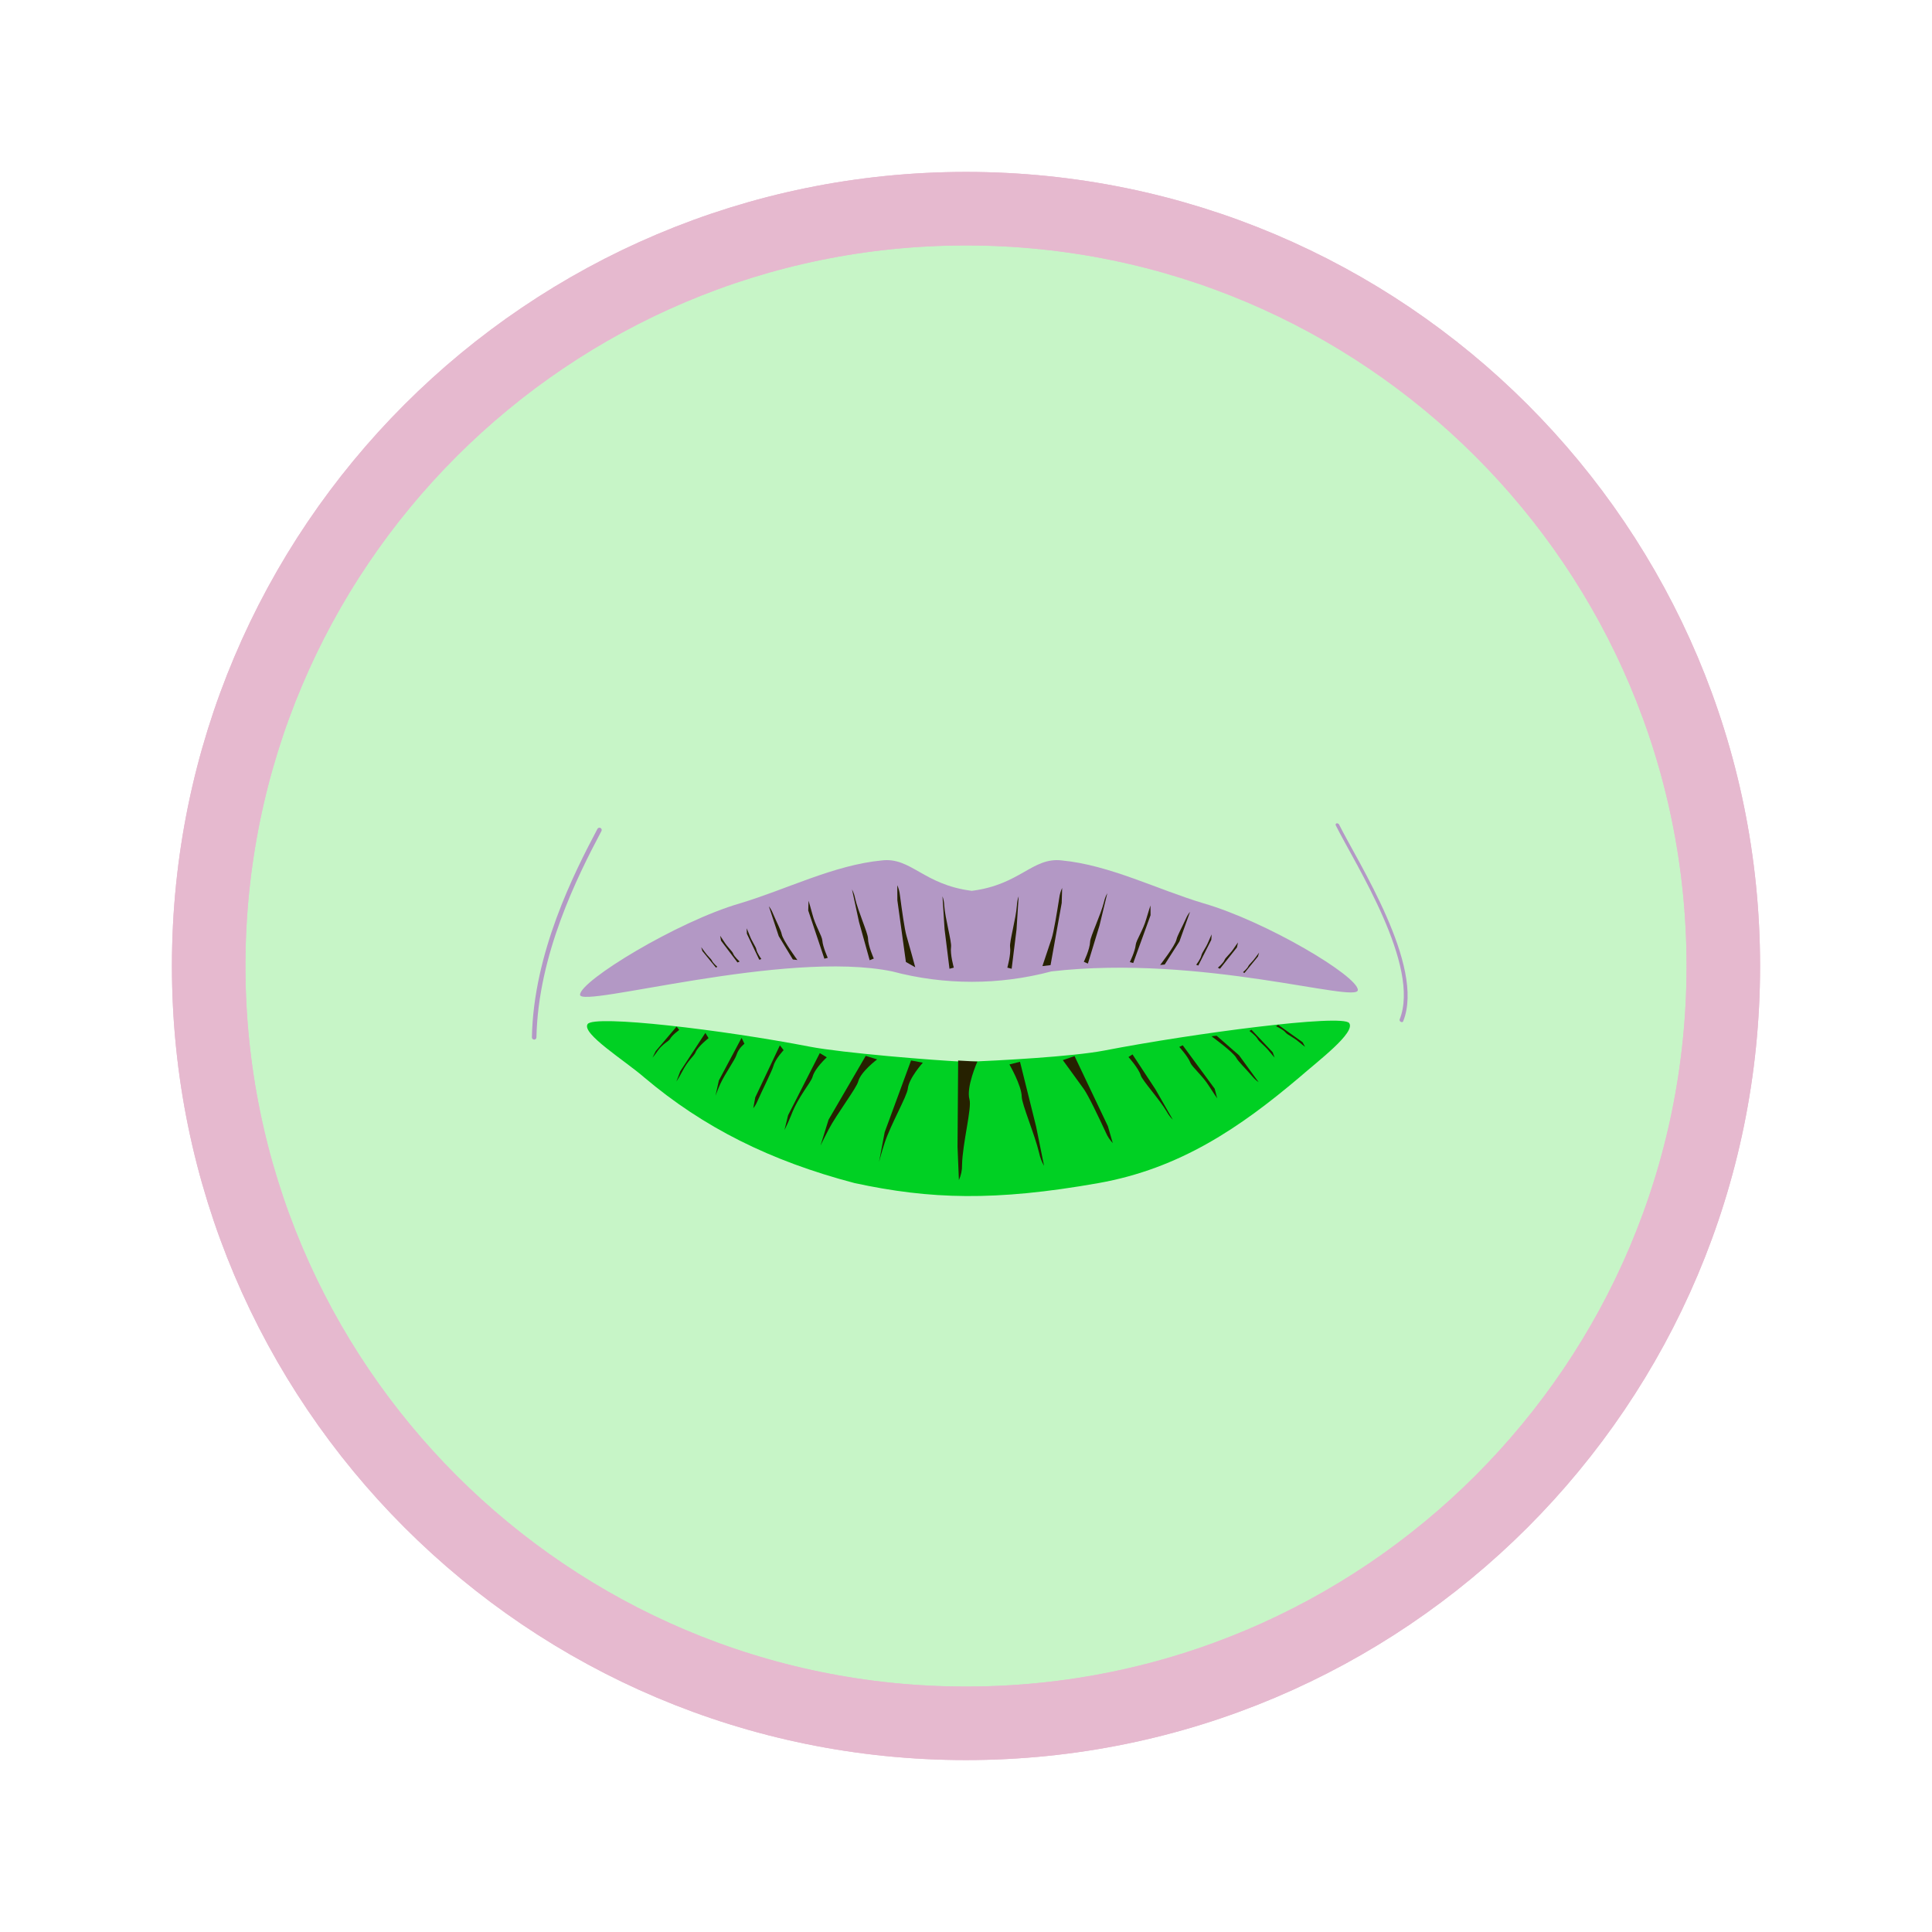
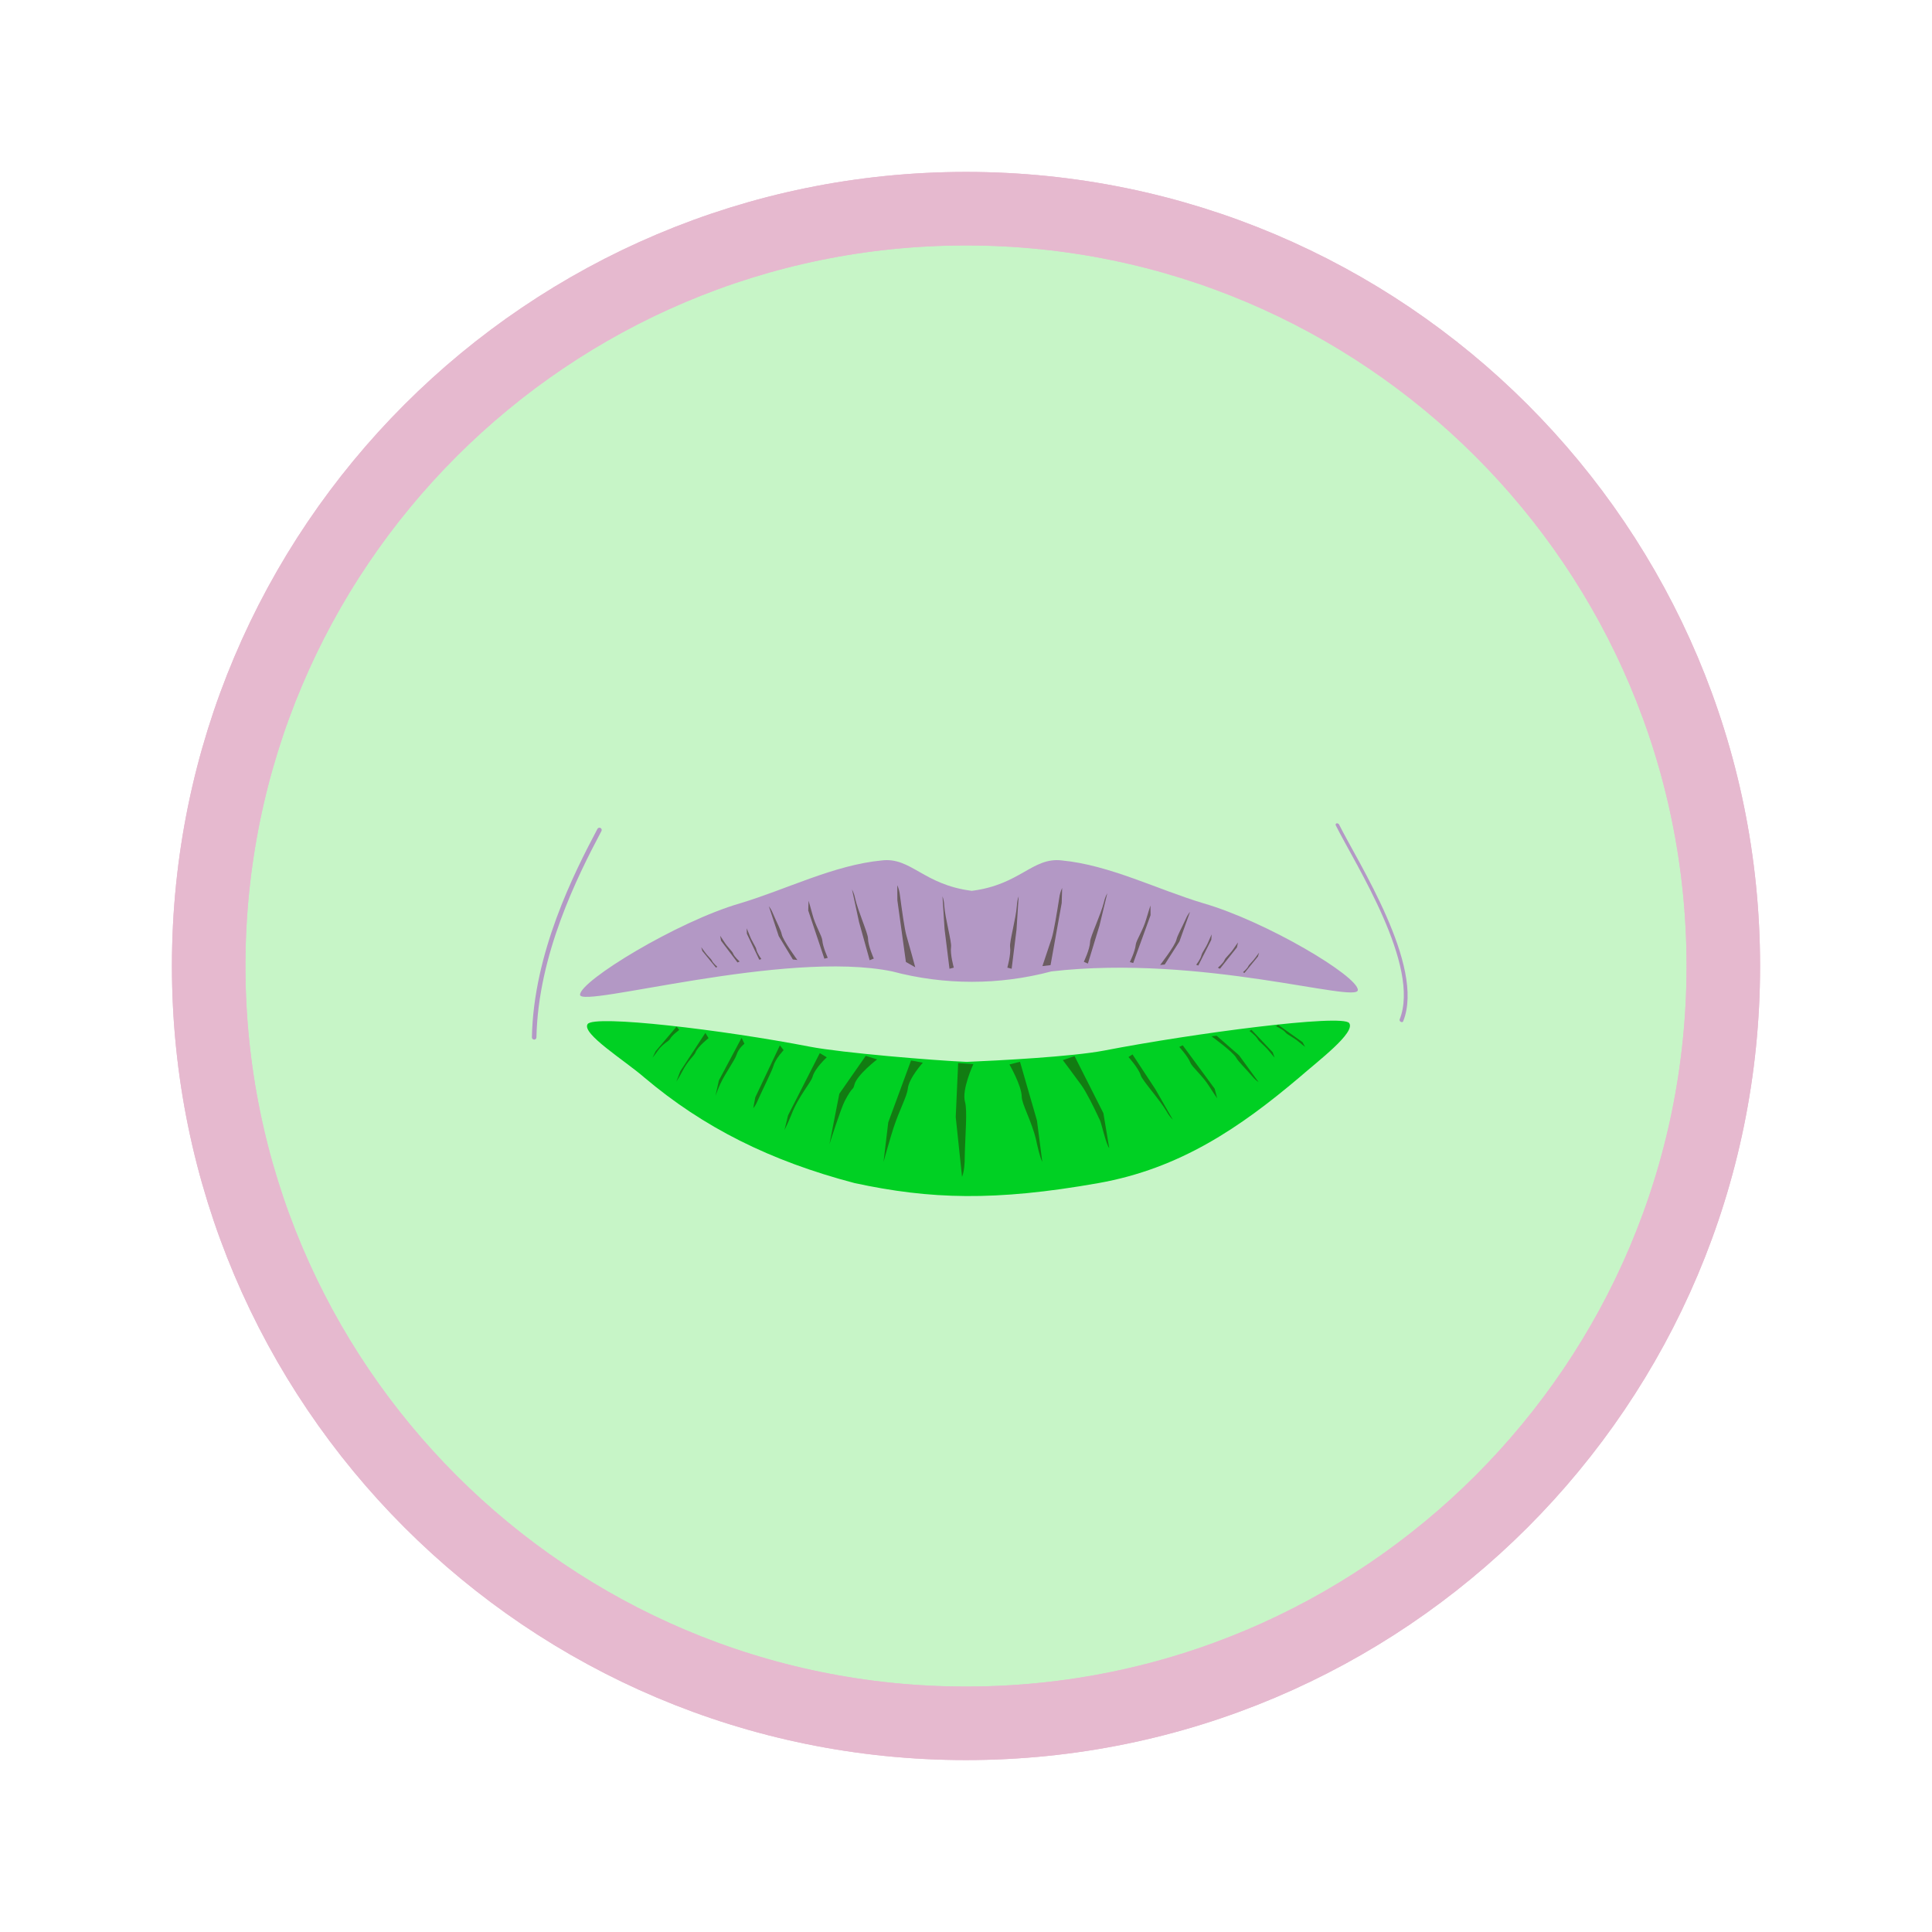
<svg xmlns="http://www.w3.org/2000/svg" width="764.23" height="764.23" viewBox="0 0 764.23 764.23" version="1.1" id="svg7" xml:space="preserve">
  <defs id="defs2">
    <clipPath clipPathUnits="userSpaceOnUse" id="clipPath40">
      <g id="g41">
        <rect width="1920" height="1080" id="rect40" x="0" y="0" />
      </g>
    </clipPath>
    <clipPath clipPathUnits="userSpaceOnUse" id="clipPath39">
      <g id="g40">
        <rect width="1920" height="1080" id="rect39" x="0" y="0" />
      </g>
    </clipPath>
    <clipPath clipPathUnits="userSpaceOnUse" id="clipPath73">
      <g id="g75">
        <g id="g74" transform="matrix(1,0,0,0.7995202,0,112.539)">
          <rect width="1920" height="1080" id="rect73" x="0" y="0" />
        </g>
      </g>
    </clipPath>
    <clipPath clipPathUnits="userSpaceOnUse" id="clipPath71">
      <g id="g73">
        <g id="g72" transform="matrix(1,0,0,0.7995202,0,112.539)">
          <rect width="1920" height="1080" id="rect71" x="0" y="0" />
        </g>
      </g>
    </clipPath>
    <clipPath clipPathUnits="userSpaceOnUse" id="clipPath69">
      <g id="g71">
        <g id="g70" transform="matrix(1,0,0,0.7995202,0,112.539)">
          <rect width="1920" height="1080" id="rect69" x="0" y="0" />
        </g>
      </g>
    </clipPath>
    <clipPath clipPathUnits="userSpaceOnUse" id="clipPath67">
      <g id="g69">
        <g id="g68" transform="matrix(1,0,0,0.7995202,0,112.539)">
          <rect width="1920" height="1080" id="rect67" x="0" y="0" />
        </g>
      </g>
    </clipPath>
    <clipPath clipPathUnits="userSpaceOnUse" id="clipPath65">
      <g id="g67">
        <g id="g66" transform="matrix(1,0,0,0.7995202,0,112.539)">
          <rect width="1920" height="1080" id="rect65" x="0" y="0" />
        </g>
      </g>
    </clipPath>
    <clipPath clipPathUnits="userSpaceOnUse" id="clipPath63">
      <g id="g65">
        <g id="g64" transform="matrix(1,0,0,0.7995202,0,112.539)">
          <rect width="1920" height="1080" id="rect63" x="0" y="0" />
        </g>
      </g>
    </clipPath>
    <clipPath clipPathUnits="userSpaceOnUse" id="clipPath61">
      <g id="g63">
        <g id="g62" transform="matrix(1,0,0,0.7995202,0,112.539)">
          <rect width="1920" height="1080" id="rect61" x="0" y="0" />
        </g>
      </g>
    </clipPath>
    <clipPath clipPathUnits="userSpaceOnUse" id="clipPath59">
      <g id="g61">
        <g id="g60" transform="matrix(1,0,0,0.7995202,0,112.539)">
          <rect width="1920" height="1080" id="rect59" x="0" y="0" />
        </g>
      </g>
    </clipPath>
    <clipPath clipPathUnits="userSpaceOnUse" id="clipPath57">
      <g id="g59">
        <g id="g58" transform="matrix(1,0,0,0.7995202,0,112.539)">
          <rect width="1920" height="1080" id="rect57" x="0" y="0" />
        </g>
      </g>
    </clipPath>
    <clipPath clipPathUnits="userSpaceOnUse" id="clipPath55">
      <g id="g57">
        <g id="g56" transform="matrix(1,0,0,0.7995202,0,112.539)">
          <rect width="1920" height="1080" id="rect55" x="0" y="0" />
        </g>
      </g>
    </clipPath>
    <clipPath clipPathUnits="userSpaceOnUse" id="clipPath53">
      <g id="g55">
        <g id="g54" transform="matrix(1,0,0,0.7995202,0,112.539)">
          <rect width="1920" height="1080" id="rect53" x="0" y="0" />
        </g>
      </g>
    </clipPath>
    <clipPath clipPathUnits="userSpaceOnUse" id="clipPath51">
      <g id="g53">
        <g id="g52" transform="matrix(1,0,0,0.7995202,0,112.539)">
          <rect width="1920" height="1080" id="rect51" x="0" y="0" />
        </g>
      </g>
    </clipPath>
    <clipPath clipPathUnits="userSpaceOnUse" id="clipPath49">
      <g id="g51">
        <g id="g50" transform="matrix(1,0,0,0.7995202,0,112.539)">
          <rect width="1920" height="1080" id="rect49" x="0" y="0" />
        </g>
      </g>
    </clipPath>
    <clipPath clipPathUnits="userSpaceOnUse" id="clipPath47">
      <g id="g49">
        <g id="g48" transform="matrix(1,0,0,0.7995202,0,112.539)">
          <rect width="1920" height="1080" id="rect47" x="0" y="0" />
        </g>
      </g>
    </clipPath>
    <clipPath clipPathUnits="userSpaceOnUse" id="clipPath45">
      <g id="g47">
        <g id="g46" transform="matrix(1,0,0,0.7995202,0,112.539)">
          <rect width="1920" height="1080" id="rect45" x="0" y="0" />
        </g>
      </g>
    </clipPath>
    <clipPath clipPathUnits="userSpaceOnUse" id="clipPath11">
      <g id="g12">
        <rect width="1920" height="1080" id="rect11" x="0" y="0" />
      </g>
    </clipPath>
    <clipPath clipPathUnits="userSpaceOnUse" id="clipPath10">
      <g id="g11">
        <rect width="1920" height="1080" id="rect10" x="0" y="0" />
      </g>
    </clipPath>
    <clipPath clipPathUnits="userSpaceOnUse" id="clipPath9">
      <g id="g10">
        <rect width="1920" height="1080" id="rect9" x="0" y="0" />
      </g>
    </clipPath>
    <clipPath clipPathUnits="userSpaceOnUse" id="clipPath8">
      <g id="g9">
        <rect width="1920" height="1080" id="rect8" x="0" y="0" />
      </g>
    </clipPath>
    <clipPath clipPathUnits="userSpaceOnUse" id="clipPath7">
      <g id="g8">
        <rect width="1920" height="1080" id="rect7" x="0" y="0" />
      </g>
    </clipPath>
    <clipPath clipPathUnits="userSpaceOnUse" id="clipPath6">
      <g id="g7">
        <rect width="1920" height="1080" id="rect6" x="0" y="0" />
      </g>
    </clipPath>
    <clipPath clipPathUnits="userSpaceOnUse" id="clipPath8-5">
      <g id="g9-7">
        <rect width="1920" height="1080" id="rect8-8" x="0" y="0" />
      </g>
    </clipPath>
    <clipPath clipPathUnits="userSpaceOnUse" id="clipPath8-5-6">
      <g id="g9-7-7">
        <rect width="1920" height="1080" id="rect8-8-5" x="0" y="0" />
      </g>
    </clipPath>
  </defs>
  <circle style="opacity:0.952;fill:#c4f4c4;fill-opacity:1;stroke:#e6b9cf;stroke-width:29.077;stroke-dasharray:none;stroke-opacity:1" id="path44" cx="382.115" cy="382.115" r="299.569" />
  <path id="Pfad_1347" data-name="Pfad 1347" d="m 476.103,357.33 c -18.296,-5.471 -37.082,-15.147 -56.091,-16.974 -11.603,-1.368 -16.401,9.602 -35.605,12.027 -19.204,-2.425 -24.002,-13.399 -35.605,-12.027 -19.009,1.827 -37.795,11.503 -56.091,16.974 -24.883,7.22 -63.27,30.67 -63.27,36.156 0,5.486 81.117,-17.973 123.481,-9.232 20.635,5.485 42.344,5.485 62.979,0 59.37,-6.847 121.213,12.833 121.213,7.343 0,-5.49 -36.127,-27.047 -61.01,-34.267 z" fill="#f79885" style="display:inline;fill:#b398c5;fill-opacity:1;stroke-width:1.954" />
  <path id="Pfad_1348" data-name="Pfad 1348" d="m 533.702,404.704 c -2.58,-3.745 -62.04,4.101 -96.85,10.845 -12.675,2.441 -41.556,3.944 -54.452,4.495 -12.896,-0.551 -49.277,-3.554 -61.952,-5.995 -34.81,-6.745 -85.415,-12.712 -87.995,-8.967 -2.58,3.745 14.738,14.436 22.474,21.18 23.29,19.694 49.753,32.971 83.113,41.721 29.724,6.411 55.48,7.271 96.501,0 32.226,-5.727 56.044,-22.027 79.333,-41.721 7.726,-6.745 22.406,-17.811 19.828,-21.558 z" fill="#f79885" style="display:inline;fill:#00d023;fill-opacity:1;stroke-width:1.954" />
  <path d="m 528.402,326.509 a 0.799,0.618 37.011 0 1 0.324,-0.825 0.799,0.618 37.011 0 1 0.566,0.088 0.799,0.618 37.011 0 1 0.429,0.431 c 0.924,1.86 2.148,4.13 3.567,6.72 1.419,2.59 3.032,5.498 4.733,8.639 1.7,3.14 3.488,6.51 5.257,10.022 0.884,1.756 1.765,3.547 2.626,5.362 0.862,1.815 1.704,3.653 2.516,5.505 0.812,1.852 1.594,3.719 2.331,5.588 0.738,1.869 1.43,3.739 2.065,5.603 0.636,1.864 1.213,3.722 1.719,5.559 0.506,1.838 0.941,3.656 1.291,5.445 0.349,1.789 0.615,3.55 0.78,5.269 0.165,1.719 0.23,3.396 0.183,5.023 -0.047,1.627 -0.206,3.202 -0.492,4.715 -0.143,0.757 -0.317,1.499 -0.525,2.223 -0.208,0.724 -0.451,1.43 -0.727,2.119 a 0.799,0.618 37.011 0 1 -0.21,0.242 0.799,0.618 37.011 0 1 -0.342,0.079 0.799,0.618 37.011 0 1 -0.383,-0.109 0.799,0.618 37.011 0 1 -0.465,-0.951 c 0.263,-0.656 0.493,-1.33 0.691,-2.023 0.197,-0.693 0.363,-1.405 0.499,-2.132 0.272,-1.454 0.423,-2.971 0.464,-4.546 0.042,-1.574 -0.024,-3.204 -0.186,-4.876 -0.162,-1.673 -0.421,-3.389 -0.762,-5.138 -0.341,-1.749 -0.767,-3.532 -1.262,-5.335 -0.495,-1.803 -1.06,-3.627 -1.684,-5.463 -0.624,-1.836 -1.305,-3.683 -2.031,-5.529 -0.727,-1.846 -1.499,-3.694 -2.304,-5.528 -1.609,-3.67 -3.345,-7.29 -5.101,-10.775 -1.756,-3.485 -3.534,-6.836 -5.228,-9.964 -1.695,-3.129 -3.308,-6.037 -4.733,-8.639 -1.424,-2.601 -2.66,-4.895 -3.605,-6.798 z" style="fill:#b398c5;stroke-width:1.171;stroke-linecap:round;stroke-miterlimit:10" id="path32" />
  <path d="m 237.911,328.727 a 0.898,0.898 0 0 0 -0.372,-1.213 0.898,0.898 0 0 0 -0.683,-0.067 0.898,0.898 0 0 0 -0.533,0.439 c -1.179,2.223 -2.457,4.657 -3.794,7.282 -1.337,2.624 -2.733,5.439 -4.143,8.419 -1.411,2.981 -2.837,6.126 -4.237,9.418 -1.4,3.291 -2.774,6.728 -4.079,10.284 -1.305,3.556 -2.54,7.232 -3.666,11.008 -1.126,3.776 -2.142,7.651 -3.004,11.601 -0.431,1.975 -0.824,3.969 -1.174,5.979 -0.349,2.01 -0.656,4.033 -0.913,6.073 -0.257,2.039 -0.464,4.093 -0.618,6.155 -0.154,2.063 -0.255,4.136 -0.295,6.217 a 0.898,0.898 0 0 0 0.253,0.638 0.898,0.898 0 0 0 0.629,0.277 0.898,0.898 0 0 0 0.345,-0.063 0.898,0.898 0 0 0 0.297,-0.187 0.898,0.898 0 0 0 0.198,-0.288 0.898,0.898 0 0 0 0.075,-0.341 c 0.04,-2.046 0.139,-4.086 0.291,-6.117 0.152,-2.031 0.358,-4.054 0.612,-6.064 0.254,-2.01 0.556,-4.006 0.902,-5.989 0.345,-1.983 0.735,-3.951 1.161,-5.901 0.853,-3.901 1.857,-7.732 2.971,-11.467 1.114,-3.735 2.338,-7.374 3.631,-10.898 1.293,-3.524 2.656,-6.934 4.044,-10.201 1.389,-3.267 2.802,-6.393 4.203,-9.356 1.401,-2.963 2.787,-5.763 4.117,-8.377 1.33,-2.614 2.605,-5.04 3.781,-7.258 z" style="fill:#b398c5;stroke-width:1.496;stroke-linecap:round;stroke-miterlimit:10" id="path31" />
-   <path id="Pfad_395" data-name="Pfad 395" d="m 293.348,410.53 -8.989,16.855 -1.336,6.05 c 0,0 1.074,-2.911 1.942,-4.762 1.897,-4.064 5.763,-9.436 6.344,-11.329 0.844,-2.751 3.162,-4.463 3.162,-4.463 z" fill="#42210b" style="fill:#262100;fill-opacity:1;stroke-width:1.343" />
-   <path id="Pfad_396" data-name="Pfad 396" d="m 324.275,416.576 -12.534,24.572 -1.422,5.858 c 0.95,-1.878 1.826,-3.822 2.625,-5.824 2.872,-7.577 7.855,-12.925 8.482,-15.257 0.912,-3.388 5.622,-7.688 5.622,-7.688 z" fill="#42210b" style="fill:#262100;fill-opacity:1;stroke-width:1.4" />
-   <path id="Pfad_397" data-name="Pfad 397" d="m 267.636,406.09 -8.255,9.685 -1.276,2.6 c 0,0 1.085,-1.278 1.804,-2.361 2.107,-3.172 4.646,-4.081 5.181,-5.103 0.778,-1.489 3.587,-3.491 3.587,-3.491 z" fill="#42210b" style="fill:#262100;fill-opacity:1;stroke-width:0.943" />
-   <path id="Pfad_398" data-name="Pfad 398" d="m 279.013,408.578 -9.93,15.177 -1.531,4.061 c 0,0 1.301,-2.001 2.17,-3.692 2.532,-4.959 4.77,-6.286 5.421,-7.88 0.934,-2.324 5.136,-5.601 5.136,-5.601 z" fill="#42210b" style="fill:#262100;fill-opacity:1;stroke-width:1.409" />
-   <path id="Pfad_399" data-name="Pfad 399" d="m 342.447,417.672 -14.684,25.215 -3.194,10.243 c 0,0 1.665,-3.435 3.194,-6.332 3.363,-6.359 11.037,-16.375 11.719,-19.022 0.994,-3.848 7.482,-8.723 7.482,-8.723 z" fill="#42210b" style="fill:#262100;fill-opacity:1;stroke-width:1.551" />
-   <path id="Pfad_400" data-name="Pfad 400" d="m 360.384,419.479 -10.435,28.362 -2.22,11.733 c 0,0 1.141,-4.348 2.244,-7.628 2.424,-7.211 8.812,-18.363 9.113,-21.266 0.436,-4.23 5.953,-10.31 5.953,-10.31 z" fill="#42210b" style="fill:#262100;fill-opacity:1;stroke-width:1.51" />
-   <path id="Pfad_401" data-name="Pfad 401" d="m 379.009,419.508 -0.247,34.075 0.544,13.22 a 23.964,17.898 0 0 0 1.247,-6.001 c 0.175,-8.526 3.917,-22.524 2.949,-25.876 -1.415,-4.875 3.115,-15 3.115,-15 z" fill="#42210b" style="fill:#262100;fill-opacity:1;stroke-width:1.991" />
-   <path id="Pfad_402" data-name="Pfad 402" d="m 308.498,413.506 -9.736,20.557 -0.801,4.304 c 0.629,-0.727 1.19,-1.672 1.657,-2.79 1.947,-4.431 5.774,-11.961 6.324,-13.933 0.801,-2.87 4.031,-6.232 4.031,-6.232 z" fill="#42210b" style="fill:#262100;fill-opacity:1;stroke-width:1.176" />
-   <path id="Pfad_403" data-name="Pfad 403" d="m 481.25,409.695 8.874,7.745 7.763,10.647 a 11.574,13.486 0 0 1 -2.488,-2.271 c -3.024,-3.508 -5.535,-5.848 -6.385,-7.408 -1.245,-2.271 -9.788,-8.494 -9.788,-8.494 z" fill="#42210b" style="fill:#262100;fill-opacity:1;stroke-width:1.457" />
-   <path id="Pfad_404" data-name="Pfad 404" d="m 447.975,417.087 9.106,13.859 6.832,11.944 c -0.949,-0.916 -1.75,-1.969 -2.376,-3.122 -2.696,-4.681 -9.655,-12.346 -10.272,-14.346 -0.904,-2.91 -4.879,-7.294 -4.879,-7.294 z" fill="#42210b" style="fill:#262100;fill-opacity:1;stroke-width:1.278" />
-   <path id="Pfad_405" data-name="Pfad 405" d="m 425.055,417.755 13.179,27.71 1.943,6.712 a 18.45,14.947 0 0 1 -2.725,-4.149 c -2.871,-6.166 -6.865,-14.62 -8.773,-17.298 -2.426,-3.401 -8.269,-11.384 -8.269,-11.384 z" fill="#42210b" style="fill:#262100;fill-opacity:1;stroke-width:1.68" />
-   <path id="Pfad_406" data-name="Pfad 406" d="m 403.476,420.001 6.358,25.556 3.162,15.622 a 16.334,16.867 0 0 1 -1.947,-5.1 c -1.774,-7.435 -6.842,-19.235 -6.887,-22.274 -0.069,-4.426 -4.871,-12.748 -4.871,-12.748 z" fill="#42210b" style="fill:#262100;fill-opacity:1;stroke-width:1.591" />
-   <path id="Pfad_407" data-name="Pfad 407" d="m 467.84,413.472 12.639,17.179 1.001,3.811 c 0,0 -2.181,-3.153 -3.288,-4.939 -2.432,-3.924 -6.637,-7.416 -7.325,-9.162 -1,-2.541 -4.397,-6.229 -4.397,-6.229 z" fill="#42210b" style="fill:#262100;fill-opacity:1;stroke-width:1.237" />
-   <path id="Pfad_408" data-name="Pfad 408" d="m 495.037,407.328 8.403,8.914 0.74,2.103 c 0,0 -1.457,-1.647 -2.2,-2.587 -1.636,-2.067 -3.982,-3.735 -4.464,-4.688 -0.702,-1.379 -3.313,-3.273 -3.313,-3.273 z" fill="#42210b" style="fill:#262100;fill-opacity:1;stroke-width:0.968" />
-   <path id="Pfad_409" data-name="Pfad 409" d="m 505.594,405.376 9.677,6.893 0.976,1.832 c 0,0 -1.686,-1.288 -2.558,-2.039 -1.915,-1.651 -4.54,-2.812 -5.136,-3.613 -0.864,-1.166 -3.793,-2.496 -3.793,-2.496 z" fill="#42210b" style="fill:#262100;fill-opacity:1;stroke-width:0.966" />
+   <g id="g1" style="opacity:0.48">
+     <path id="Pfad_395" data-name="Pfad 395" d="m 293.348,410.53 -8.989,16.855 -1.336,6.05 c 0,0 1.074,-2.911 1.942,-4.762 1.897,-4.064 5.763,-9.436 6.344,-11.329 0.844,-2.751 3.162,-4.463 3.162,-4.463 z" fill="#42210b" style="fill:#262100;fill-opacity:1;stroke-width:1.343" />
+     <path id="Pfad_396" data-name="Pfad 396" d="m 324.275,416.576 -12.534,24.572 -1.422,5.858 c 0.95,-1.878 1.826,-3.822 2.625,-5.824 2.872,-7.577 7.855,-12.925 8.482,-15.257 0.912,-3.388 5.622,-7.688 5.622,-7.688 z" fill="#42210b" style="fill:#262100;fill-opacity:1;stroke-width:1.4" />
+     <path id="Pfad_397" data-name="Pfad 397" d="m 267.636,406.09 -8.255,9.685 -1.276,2.6 c 0,0 1.085,-1.278 1.804,-2.361 2.107,-3.172 4.646,-4.081 5.181,-5.103 0.778,-1.489 3.587,-3.491 3.587,-3.491 z" fill="#42210b" style="fill:#262100;fill-opacity:1;stroke-width:0.943" />
+     <path id="Pfad_398" data-name="Pfad 398" d="m 279.013,408.578 -9.93,15.177 -1.531,4.061 c 0,0 1.301,-2.001 2.17,-3.692 2.532,-4.959 4.77,-6.286 5.421,-7.88 0.934,-2.324 5.136,-5.601 5.136,-5.601 z" fill="#42210b" style="fill:#262100;fill-opacity:1;stroke-width:1.409" />
+     <path id="Pfad_399" data-name="Pfad 399" d="m 342.447,417.672 -10.434,14.965 -3.926,19.993 c 0,0 4.549,-14.251 6.078,-17.148 3.363,-6.359 3.135,-3.81 3.818,-6.456 0.994,-3.848 8.982,-9.973 8.982,-9.973 z" fill="#42210b" style="fill:#262100;fill-opacity:1;stroke-width:1.551" />
+     <path id="Pfad_400" data-name="Pfad 400" d="m 360.384,419.479 -9.02,24.473 -1.867,15.622 c 0,0 2.908,-10.359 4.012,-13.639 2.424,-7.211 5.276,-12.353 5.577,-15.256 0.436,-4.23 5.953,-10.31 5.953,-10.31 z" fill="#42210b" style="fill:#262100;fill-opacity:1;stroke-width:1.51" />
+     <path id="Pfad_401" data-name="Pfad 401" d="m 379.009,420.508 -0.954,21.347 2.488,23.65 c 0.87,-1.933 1.115,-5.73 1.07,-7.769 0.175,-8.526 1.089,-18.458 0.121,-21.81 -1.415,-4.875 3.292,-15 3.292,-15 z" fill="#42210b" style="fill:#262100;fill-opacity:1;stroke-width:1.991" />
+     <path id="Pfad_402" data-name="Pfad 402" d="m 308.498,413.506 -9.736,20.557 -0.801,4.304 c 0.629,-0.727 1.19,-1.672 1.657,-2.79 1.947,-4.431 5.774,-11.961 6.324,-13.933 0.801,-2.87 4.031,-6.232 4.031,-6.232 z" fill="#42210b" style="fill:#262100;fill-opacity:1;stroke-width:1.176" />
+     <path id="Pfad_403" data-name="Pfad 403" d="m 481.25,409.695 8.874,7.745 7.763,10.647 a 11.574,13.486 0 0 1 -2.488,-2.271 c -3.024,-3.508 -5.535,-5.848 -6.385,-7.408 -1.245,-2.271 -9.788,-8.494 -9.788,-8.494 z" fill="#42210b" style="fill:#262100;fill-opacity:1;stroke-width:1.457" />
+     <path id="Pfad_404" data-name="Pfad 404" d="m 447.975,417.087 9.106,13.859 6.832,11.944 c -0.949,-0.916 -1.75,-1.969 -2.376,-3.122 -2.696,-4.681 -9.655,-12.346 -10.272,-14.346 -0.904,-2.91 -4.879,-7.294 -4.879,-7.294 z" fill="#42210b" style="fill:#262100;fill-opacity:1;stroke-width:1.278" />
+     <path id="Pfad_405" data-name="Pfad 405" d="m 425.055,417.755 11.412,22.584 2.297,13.783 c -1.173,-1.258 -2.976,-9.376 -3.609,-10.867 -2.871,-6.166 -5.451,-11.261 -7.358,-13.939 -2.426,-3.401 -7.385,-9.97 -7.385,-9.97 z" fill="#42210b" style="fill:#262100;fill-opacity:1;stroke-width:1.68" />
+     <path id="Pfad_406" data-name="Pfad 406" d="m 403.476,420.001 6.712,23.258 2.101,16.329 c -0.914,-1.579 -2.102,-7.014 -2.478,-8.812 -1.774,-7.435 -5.605,-13.932 -5.65,-16.97 -0.069,-4.426 -4.871,-12.748 -4.871,-12.748 z" fill="#42210b" style="fill:#262100;fill-opacity:1;stroke-width:1.591" />
+     <path id="Pfad_407" data-name="Pfad 407" d="m 467.84,413.472 12.639,17.179 1.001,3.811 c 0,0 -2.181,-3.153 -3.288,-4.939 -2.432,-3.924 -6.637,-7.416 -7.325,-9.162 -1,-2.541 -4.397,-6.229 -4.397,-6.229 z" fill="#42210b" style="fill:#262100;fill-opacity:1;stroke-width:1.237" />
+     <path id="Pfad_408" data-name="Pfad 408" d="m 495.037,407.328 8.403,8.914 0.74,2.103 c 0,0 -1.457,-1.647 -2.2,-2.587 -1.636,-2.067 -3.982,-3.735 -4.464,-4.688 -0.702,-1.379 -3.313,-3.273 -3.313,-3.273 z" fill="#42210b" style="fill:#262100;fill-opacity:1;stroke-width:0.968" />
+     <path id="Pfad_409" data-name="Pfad 409" d="m 505.594,405.376 9.677,6.893 0.976,1.832 c 0,0 -1.686,-1.288 -2.558,-2.039 -1.915,-1.651 -4.54,-2.812 -5.136,-3.613 -0.864,-1.166 -3.793,-2.496 -3.793,-2.496 z" fill="#42210b" style="fill:#262100;fill-opacity:1;stroke-width:0.966" />
+   </g>
  <circle style="opacity:1;fill:none;fill-opacity:1;stroke:#e6b9cf;stroke-width:29.077;stroke-dasharray:none;stroke-opacity:1" id="circle79" cx="382.115" cy="382.115" r="299.569" />
-   <path id="path3" data-name="Pfad 403" d="m 460.714,381.531 5.824,-9.119 4.191,-11.71 c -0.642,0.769 -1.183,1.662 -1.609,2.653 -1.782,3.945 -3.395,6.669 -3.762,8.331 -0.54,2.422 -6.435,10.011 -6.435,10.011 z" fill="#42210b" style="fill:#262100;fill-opacity:1;stroke-width:1.361" />
-   <path id="path4" data-name="Pfad 404" d="m 430.329,381.158 4.596,-15.058 3.088,-12.788 c -0.602,1.06 -1.046,2.225 -1.314,3.453 -1.226,5.015 -5.421,13.701 -5.485,15.744 -0.098,2.974 -2.493,7.94 -2.493,7.94 z" fill="#42210b" style="fill:#262100;fill-opacity:1;stroke-width:1.194" />
-   <path id="path5" data-name="Pfad 405" d="m 415.56,381.768 4.413,-24.579 0.174,-5.945 c -0.581,1.258 -0.965,2.59 -1.14,3.947 -0.895,5.655 -2.162,13.419 -2.999,15.992 -1.065,3.269 -3.665,10.97 -3.665,10.97 z" fill="#42210b" style="fill:#262100;fill-opacity:1;stroke-width:1.297" />
-   <path id="path6" data-name="Pfad 407" d="m 448.257,380.946 6.86,-18.916 -0.029,-3.861 c 0,0 -1.14,3.446 -1.675,5.374 -1.175,4.236 -3.977,8.386 -4.161,10.197 -0.267,2.636 -2.328,6.825 -2.328,6.825 z" fill="#42210b" style="fill:#262100;fill-opacity:1;stroke-width:1.156" />
-   <path id="path7" data-name="Pfad 408" d="m 473.996,381.931 5.146,-10.159 0.146,-2.166 c 0,0 -0.868,1.859 -1.288,2.904 -0.925,2.297 -2.552,4.343 -2.745,5.351 -0.282,1.46 -2.085,3.772 -2.085,3.772 z" fill="#42210b" style="fill:#262100;fill-opacity:1;stroke-width:0.905" />
-   <path id="path8" data-name="Pfad 409" d="m 482.582,383.198 6.713,-8.447 0.412,-1.948 c 0,0 -1.15,1.556 -1.724,2.442 -1.262,1.948 -3.248,3.556 -3.574,4.439 -0.471,1.285 -2.679,3.112 -2.679,3.112 z" fill="#42210b" style="fill:#262100;fill-opacity:1;stroke-width:0.903" />
-   <path id="path15" data-name="Pfad 404" d="m 400.173,383.209 1.933,-15.565 0.838,-13.093 c -0.411,1.139 -0.647,2.356 -0.7,3.609 -0.343,5.137 -2.982,14.354 -2.692,16.38 0.417,2.949 -1.088,8.219 -1.088,8.219 z" fill="#42210b" style="fill:#262100;fill-opacity:1;stroke-width:1.194" />
-   <path id="path9" data-name="Pfad 403" d="m 313.628,379.535 -5.596,-9.246 -3.899,-11.8 c 0.622,0.783 1.141,1.687 1.543,2.688 1.683,3.983 3.228,6.742 3.554,8.412 0.48,2.433 6.185,10.151 6.185,10.151 z" fill="#42210b" style="fill:#262100;fill-opacity:1;stroke-width:1.361" />
-   <path id="path10" data-name="Pfad 404" d="m 344.014,379.837 -4.221,-15.156 -2.77,-12.853 c 0.576,1.073 0.99,2.247 1.228,3.481 1.101,5.041 5.08,13.817 5.093,15.862 0.024,2.975 2.296,7.993 2.296,7.993 z" fill="#42210b" style="fill:#262100;fill-opacity:1;stroke-width:1.194" />
-   <path id="path11" data-name="Pfad 405" d="m 358.341,380.518 -3.378,-24.412 -0.026,-5.947 c 0.549,1.271 0.901,2.611 1.042,3.971 0.755,5.673 1.829,13.463 2.601,16.055 0.984,3.292 3.458,12.438 3.458,12.438 z" fill="#42210b" style="fill:#262100;fill-opacity:1;stroke-width:1.297" />
-   <path id="path12" data-name="Pfad 407" d="m 326.096,379.227 -6.388,-19.063 0.125,-3.859 c 0,0 1.054,3.471 1.541,5.41 1.07,4.261 3.767,8.472 3.907,10.287 0.201,2.642 2.158,6.874 2.158,6.874 z" fill="#42210b" style="fill:#262100;fill-opacity:1;stroke-width:1.156" />
-   <path id="path13" data-name="Pfad 408" d="m 300.339,379.64 -4.892,-10.27 -0.092,-2.168 c 0,0 0.822,1.878 1.216,2.932 0.868,2.317 2.444,4.398 2.611,5.411 0.246,1.466 1.991,3.817 1.991,3.817 z" fill="#42210b" style="fill:#262100;fill-opacity:1;stroke-width:0.905" />
-   <path id="path14" data-name="Pfad 409" d="m 291.724,380.716 -6.502,-8.594 -0.363,-1.957 c 0,0 1.111,1.581 1.663,2.48 1.213,1.975 3.159,3.627 3.463,4.517 0.439,1.295 2.601,3.171 2.601,3.171 z" fill="#42210b" style="fill:#262100;fill-opacity:1;stroke-width:0.903" />
-   <path id="path16" data-name="Pfad 404" d="m 375.581,383.209 -1.933,-15.565 -0.838,-13.093 c 0.411,1.139 0.647,2.356 0.7,3.609 0.343,5.137 2.982,14.354 2.692,16.38 -0.417,2.949 1.088,8.219 1.088,8.219 z" fill="#42210b" style="fill:#262100;fill-opacity:1;stroke-width:1.194" />
-   <path id="path17" data-name="Pfad 408" d="m 283.195,382.753 -5.364,-6.554 -0.455,-1.534 c 0,0 0.928,1.21 1.401,1.9 1.04,1.517 2.548,2.751 2.851,3.448 0.44,1.008 2.118,2.409 2.118,2.409 z" fill="#42210b" style="fill:#262100;fill-opacity:1;stroke-width:0.666" />
-   <path id="path18" data-name="Pfad 408" d="m 492.242,384.901 5.364,-6.554 0.455,-1.534 c 0,0 -0.928,1.21 -1.401,1.9 -1.04,1.517 -2.548,2.751 -2.851,3.448 -0.44,1.008 -2.118,2.409 -2.118,2.409 z" fill="#42210b" style="fill:#262100;fill-opacity:1;stroke-width:0.666" />
+   <g id="g2" style="opacity:0.51">
+     <path id="path3" data-name="Pfad 403" d="m 460.714,381.531 5.824,-9.119 4.191,-11.71 c -0.642,0.769 -1.183,1.662 -1.609,2.653 -1.782,3.945 -3.395,6.669 -3.762,8.331 -0.54,2.422 -6.435,10.011 -6.435,10.011 z" fill="#42210b" style="fill:#262100;fill-opacity:1;stroke-width:1.361" />
+     <path id="path4" data-name="Pfad 404" d="m 430.329,381.158 4.596,-15.058 3.088,-12.788 c -0.602,1.06 -1.046,2.225 -1.314,3.453 -1.226,5.015 -5.421,13.701 -5.485,15.744 -0.098,2.974 -2.493,7.94 -2.493,7.94 z" fill="#42210b" style="fill:#262100;fill-opacity:1;stroke-width:1.194" />
+     <path id="path5" data-name="Pfad 405" d="m 415.56,381.768 4.413,-24.579 0.174,-5.945 c -0.581,1.258 -0.965,2.59 -1.14,3.947 -0.895,5.655 -2.162,13.419 -2.999,15.992 -1.065,3.269 -3.665,10.97 -3.665,10.97 z" fill="#42210b" style="fill:#262100;fill-opacity:1;stroke-width:1.297" />
+     <path id="path6" data-name="Pfad 407" d="m 448.257,380.946 6.86,-18.916 -0.029,-3.861 c 0,0 -1.14,3.446 -1.675,5.374 -1.175,4.236 -3.977,8.386 -4.161,10.197 -0.267,2.636 -2.328,6.825 -2.328,6.825 z" fill="#42210b" style="fill:#262100;fill-opacity:1;stroke-width:1.156" />
+     <path id="path7" data-name="Pfad 408" d="m 473.996,381.931 5.146,-10.159 0.146,-2.166 c 0,0 -0.868,1.859 -1.288,2.904 -0.925,2.297 -2.552,4.343 -2.745,5.351 -0.282,1.46 -2.085,3.772 -2.085,3.772 z" fill="#42210b" style="fill:#262100;fill-opacity:1;stroke-width:0.905" />
+     <path id="path8" data-name="Pfad 409" d="m 482.582,383.198 6.713,-8.447 0.412,-1.948 c 0,0 -1.15,1.556 -1.724,2.442 -1.262,1.948 -3.248,3.556 -3.574,4.439 -0.471,1.285 -2.679,3.112 -2.679,3.112 z" fill="#42210b" style="fill:#262100;fill-opacity:1;stroke-width:0.903" />
+     <path id="path15" data-name="Pfad 404" d="m 400.173,383.209 1.933,-15.565 0.838,-13.093 c -0.411,1.139 -0.647,2.356 -0.7,3.609 -0.343,5.137 -2.982,14.354 -2.692,16.38 0.417,2.949 -1.088,8.219 -1.088,8.219 z" fill="#42210b" style="fill:#262100;fill-opacity:1;stroke-width:1.194" />
+     <path id="path9" data-name="Pfad 403" d="m 313.628,379.535 -5.596,-9.246 -3.899,-11.8 c 0.622,0.783 1.141,1.687 1.543,2.688 1.683,3.983 3.228,6.742 3.554,8.412 0.48,2.433 6.185,10.151 6.185,10.151 z" fill="#42210b" style="fill:#262100;fill-opacity:1;stroke-width:1.361" />
+     <path id="path10" data-name="Pfad 404" d="m 344.014,379.837 -4.221,-15.156 -2.77,-12.853 c 0.576,1.073 0.99,2.247 1.228,3.481 1.101,5.041 5.08,13.817 5.093,15.862 0.024,2.975 2.296,7.993 2.296,7.993 z" fill="#42210b" style="fill:#262100;fill-opacity:1;stroke-width:1.194" />
+     <path id="path11" data-name="Pfad 405" d="m 358.341,380.518 -3.378,-24.412 -0.026,-5.947 c 0.549,1.271 0.901,2.611 1.042,3.971 0.755,5.673 1.829,13.463 2.601,16.055 0.984,3.292 3.458,12.438 3.458,12.438 z" fill="#42210b" style="fill:#262100;fill-opacity:1;stroke-width:1.297" />
+     <path id="path12" data-name="Pfad 407" d="m 326.096,379.227 -6.388,-19.063 0.125,-3.859 c 0,0 1.054,3.471 1.541,5.41 1.07,4.261 3.767,8.472 3.907,10.287 0.201,2.642 2.158,6.874 2.158,6.874 z" fill="#42210b" style="fill:#262100;fill-opacity:1;stroke-width:1.156" />
+     <path id="path13" data-name="Pfad 408" d="m 300.339,379.64 -4.892,-10.27 -0.092,-2.168 c 0,0 0.822,1.878 1.216,2.932 0.868,2.317 2.444,4.398 2.611,5.411 0.246,1.466 1.991,3.817 1.991,3.817 z" fill="#42210b" style="fill:#262100;fill-opacity:1;stroke-width:0.905" />
+     <path id="path14" data-name="Pfad 409" d="m 291.724,380.716 -6.502,-8.594 -0.363,-1.957 c 0,0 1.111,1.581 1.663,2.48 1.213,1.975 3.159,3.627 3.463,4.517 0.439,1.295 2.601,3.171 2.601,3.171 z" fill="#42210b" style="fill:#262100;fill-opacity:1;stroke-width:0.903" />
+     <path id="path16" data-name="Pfad 404" d="m 375.581,383.209 -1.933,-15.565 -0.838,-13.093 c 0.411,1.139 0.647,2.356 0.7,3.609 0.343,5.137 2.982,14.354 2.692,16.38 -0.417,2.949 1.088,8.219 1.088,8.219 z" fill="#42210b" style="fill:#262100;fill-opacity:1;stroke-width:1.194" />
+     <path id="path17" data-name="Pfad 408" d="m 283.195,382.753 -5.364,-6.554 -0.455,-1.534 c 0,0 0.928,1.21 1.401,1.9 1.04,1.517 2.548,2.751 2.851,3.448 0.44,1.008 2.118,2.409 2.118,2.409 z" fill="#42210b" style="fill:#262100;fill-opacity:1;stroke-width:0.666" />
+     <path id="path18" data-name="Pfad 408" d="m 492.242,384.901 5.364,-6.554 0.455,-1.534 c 0,0 -0.928,1.21 -1.401,1.9 -1.04,1.517 -2.548,2.751 -2.851,3.448 -0.44,1.008 -2.118,2.409 -2.118,2.409 z" fill="#42210b" style="fill:#262100;fill-opacity:1;stroke-width:0.666" />
+   </g>
</svg>
